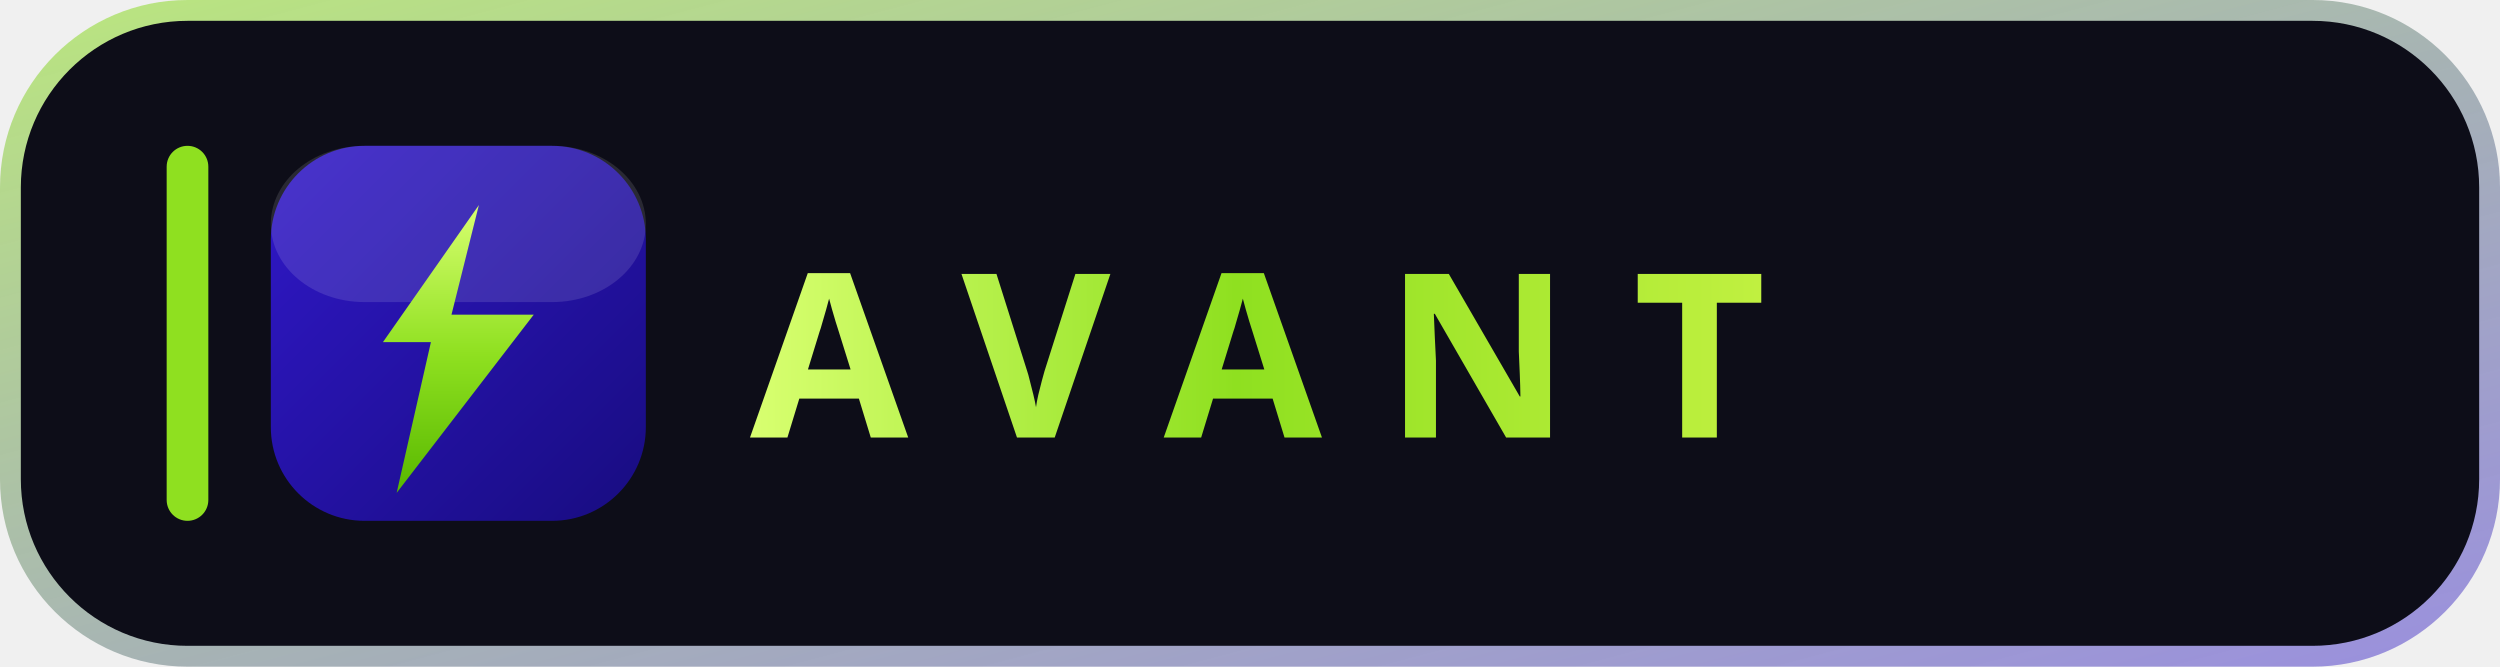
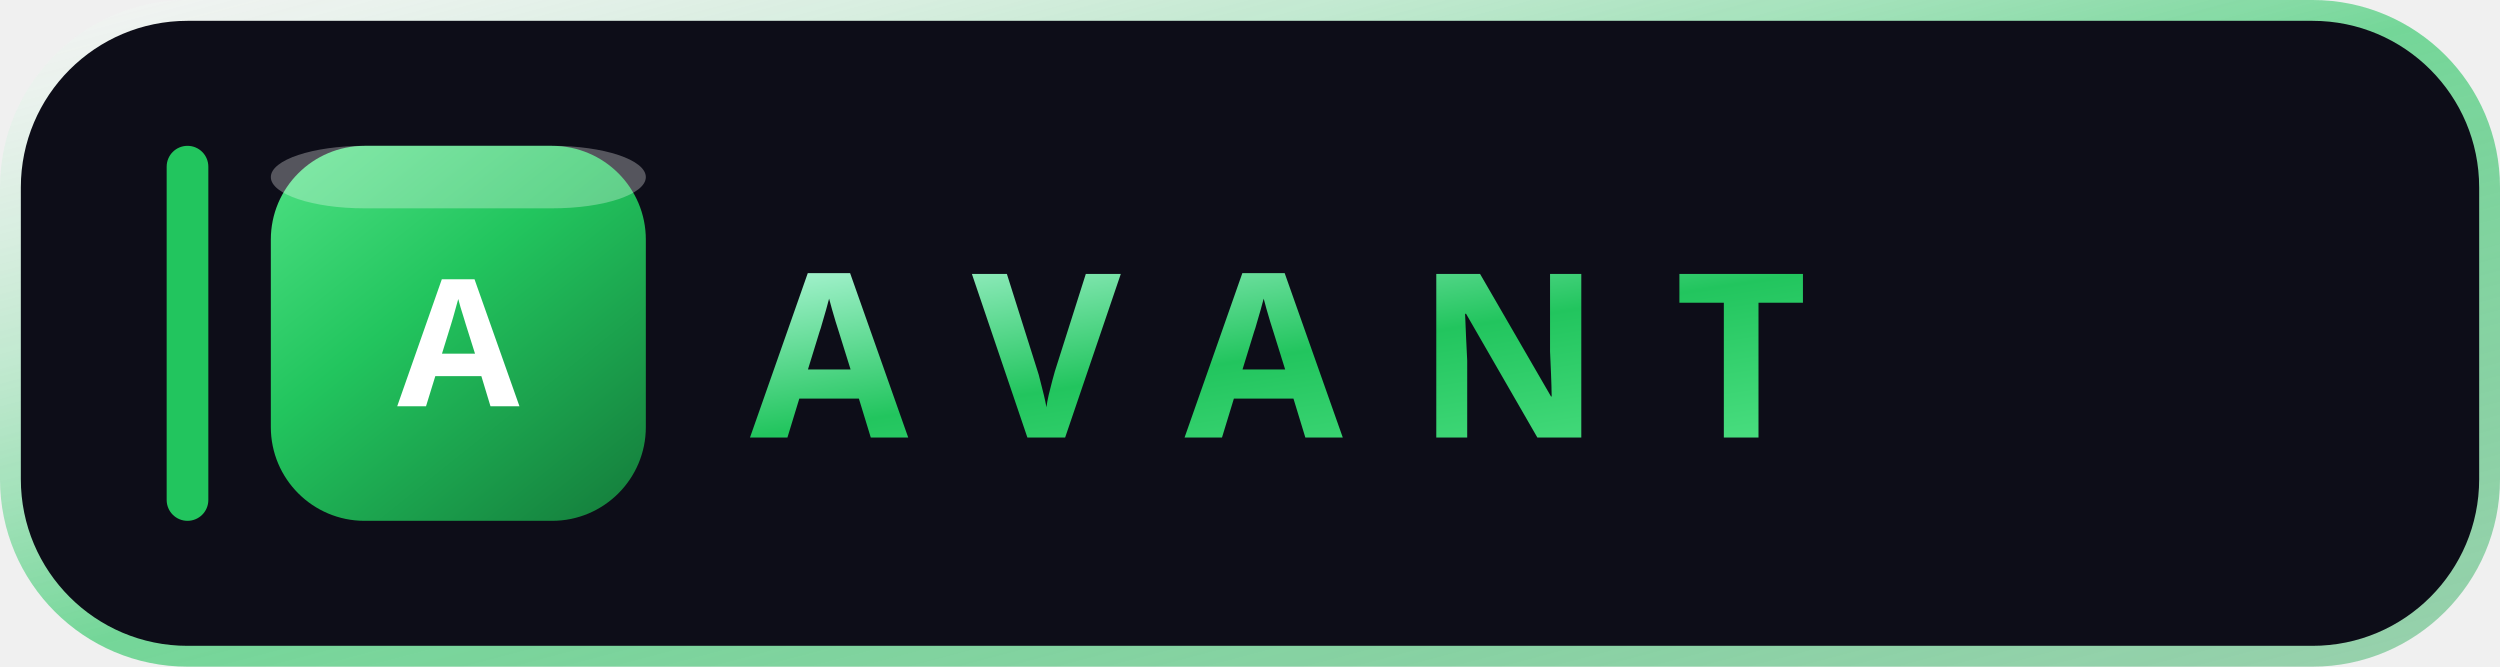
<svg xmlns="http://www.w3.org/2000/svg" viewBox="0 0 240 64" fill="none" aria-label="AVANT">
  <defs>
-     <linearGradient id="avant-h-icon" x1="0%" y1="0%" x2="100%" y2="100%">
-       <stop offset="0%" stop-color="#3018c8" />
-       <stop offset="100%" stop-color="#180c80" />
+     <linearGradient id="avant-h-icon" x1="10%" y1="0%" x2="90%" y2="100%">
+       <stop offset="0%" stop-color="#4ade80" />
+       <stop offset="40%" stop-color="#22c55e" />
+       <stop offset="100%" stop-color="#15803d" />
    </linearGradient>
-     <linearGradient id="avant-h-bolt" x1="0%" y1="0%" x2="0%" y2="100%">
-       <stop offset="0%" stop-color="#d8ff70" />
-       <stop offset="52%" stop-color="#8fe020" />
-       <stop offset="100%" stop-color="#58b800" />
-     </linearGradient>
-     <linearGradient id="avant-h-wm" x1="0%" y1="0%" x2="100%" y2="0%">
-       <stop offset="0%" stop-color="#d8ff70" />
-       <stop offset="48%" stop-color="#8fe020" />
-       <stop offset="100%" stop-color="#c0f040" />
+     <linearGradient id="avant-h-wm" x1="0%" y1="0%" x2="100%" y2="100%">
+       <stop offset="0%" stop-color="#a7f3d0" />
+       <stop offset="50%" stop-color="#22c55e" />
+       <stop offset="100%" stop-color="#4ade80" />
    </linearGradient>
    <linearGradient id="avant-h-shell" x1="0%" y1="0%" x2="100%" y2="100%">
-       <stop offset="0%" stop-color="rgba(143,224,32,0.55)" />
-       <stop offset="100%" stop-color="rgba(48,24,200,0.45)" />
+       <stop offset="0%" stop-color="rgba(255,255,255,0.25)" />
+       <stop offset="50%" stop-color="rgba(34,197,94,0.60)" />
+       <stop offset="100%" stop-color="rgba(22,163,74,0.40)" />
    </linearGradient>
  </defs>
  <rect width="240" height="64" rx="18" fill="url(#avant-h-shell)" />
  <rect x="2" y="2" width="236" height="60" rx="16" fill="#0d0d18" />
-   <rect x="16" y="14" width="4" height="36" rx="2" fill="#8fe020" />
+   <rect x="16" y="14" width="4" height="36" rx="2" fill="#22c55e" />
  <rect x="26" y="14" width="36" height="36" rx="9" fill="url(#avant-h-icon)" />
-   <rect x="26" y="14" width="36" height="15" rx="9" fill="#fff" fill-opacity="0.12" />
-   <g transform="translate(31.5 19.5)">
-     <svg viewBox="0 0 38 42" width="25" height="28" aria-hidden="true">
-       <polygon points="22,0 8,20 15,20 10,42 30,16 18,16" fill="url(#avant-h-bolt)" />
-     </svg>
-   </g>
-   <text x="72" y="42" fill="url(#avant-h-wm)" font-family="Syne, ui-sans-serif, system-ui, sans-serif" font-size="22" font-weight="900" letter-spacing="6">AVANT</text>
+   <rect x="26" y="14" width="36" height="6" rx="9" fill="#fff" fill-opacity="0.30" />
+   <text x="44" y="39" text-anchor="middle" fill="#ffffff" font-family="Plus Jakarta Sans, ui-sans-serif, system-ui, sans-serif" font-size="17" font-weight="800">A</text>
+   <text x="72" y="42" fill="url(#avant-h-wm)" font-family="Plus Jakarta Sans, ui-sans-serif, system-ui, sans-serif" font-size="22" font-weight="800" letter-spacing="7">AVANT</text>
</svg>
